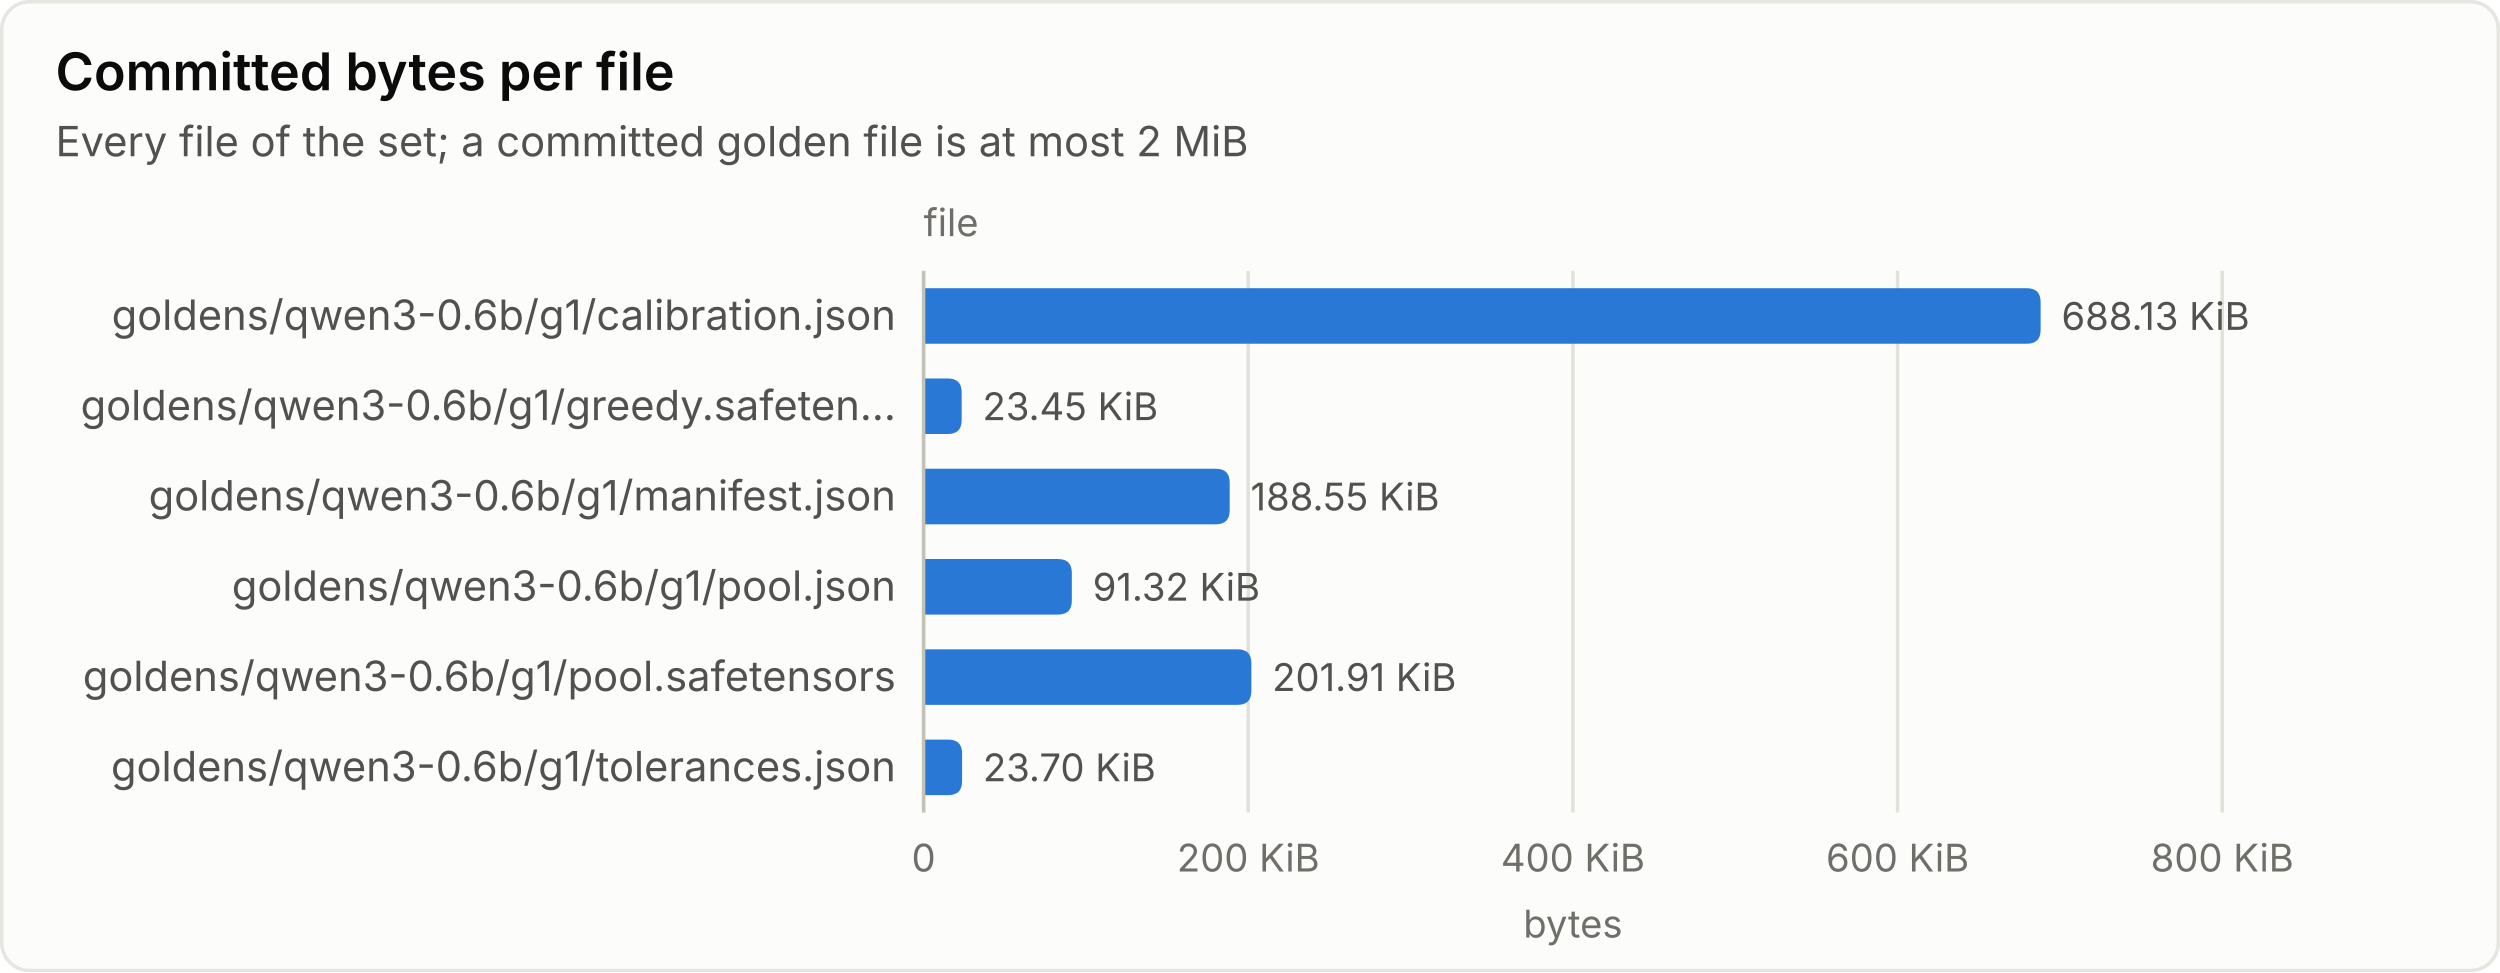
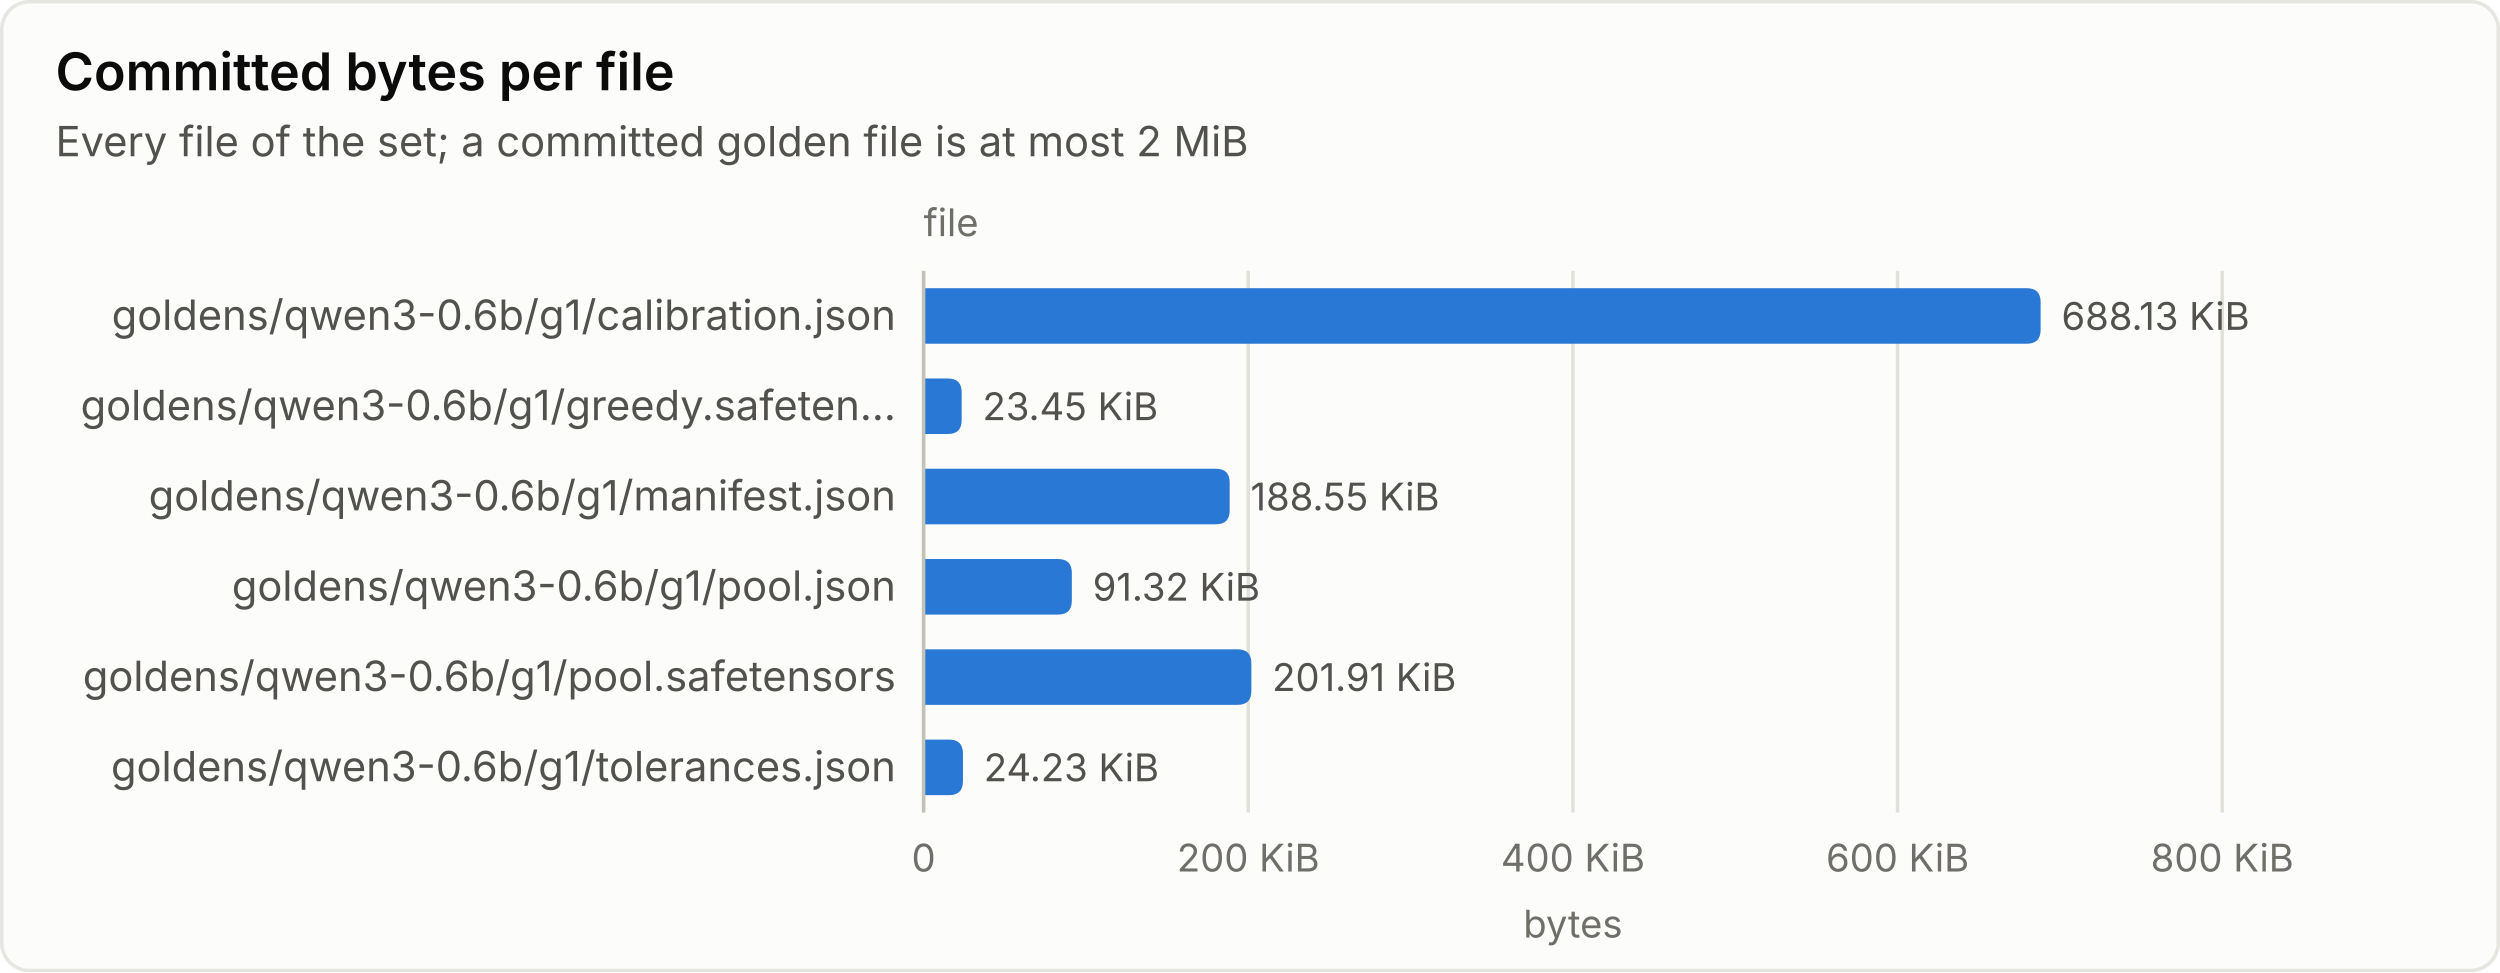
<svg xmlns="http://www.w3.org/2000/svg" width="720" height="280" viewBox="0 0 720 280" role="img" aria-labelledby="goldens-files-title goldens-files-desc">
  <style>text{font-family:system-ui,-apple-system,'Segoe UI',sans-serif}.line{fill:none;stroke-width:2;stroke-linejoin:round;stroke-linecap:round}.bg{fill:#fcfcfb}.frame{fill:none;stroke:#e6e5e0}.t1{fill:#0b0b0b}.t2{fill:#52514e}.t3{fill:#6f6e69}.grid{stroke:#e1e0d9}.axis{stroke:#c3c2b7}.ref{stroke:#52514e}.band{fill:#f0efec}.ring{stroke:#fcfcfb}.gap{stroke:#fcfcfb}.qx{fill:#f0efec}.qz{fill:#fcfcfb;stroke:#52514e}.emph{stroke:#52514e}.fn{fill:#a3a29c}.sn{stroke:#a3a29c}.f0{fill:#2a78d6}.s0{stroke:#2a78d6}.f1{fill:#eb6834}.s1{stroke:#eb6834}.f2{fill:#1baf7a}.s2{stroke:#1baf7a}.f3{fill:#eda100}.s3{stroke:#eda100}.f4{fill:#e87ba4}.s4{stroke:#e87ba4}.f5{fill:#008300}.s5{stroke:#008300}.f6{fill:#6250d6}.s6{stroke:#6250d6}.f7{fill:#e34948}.s7{stroke:#e34948}.q0{fill:#cde2fb}.q1{fill:#b7d3f6}.q2{fill:#9ec5f4}.q3{fill:#86b6ef}.q4{fill:#6da7ec}.q5{fill:#5598e7}.q6{fill:#3987e5}.q7{fill:#2a78d6}.q8{fill:#256abf}.q9{fill:#1c5cab}.q10{fill:#184f95}.q11{fill:#104281}.q12{fill:#0d366b}.fgood{fill:#0ca30c}.sgood{stroke:#0ca30c}.fwarn{fill:#fab219}.swarn{stroke:#fab219}.fserious{fill:#ec835a}.sserious{stroke:#ec835a}.fcrit{fill:#d03b3b}.scrit{stroke:#d03b3b}@media (prefers-color-scheme:dark){.bg{fill:#1a1a19}.frame{fill:none;stroke:#2c2c2a}.t1{fill:#f0efec}.t2{fill:#c3c2b7}.t3{fill:#898781}.grid{stroke:#2c2c2a}.axis{stroke:#383835}.ref{stroke:#c3c2b7}.band{fill:#242423}.ring{stroke:#1a1a19}.gap{stroke:#1a1a19}.qx{fill:#242423}.qz{fill:#1a1a19;stroke:#c3c2b7}.emph{stroke:#c3c2b7}.fn{fill:#6f6e69}.sn{stroke:#6f6e69}.f0{fill:#3987e5}.s0{stroke:#3987e5}.f1{fill:#d95926}.s1{stroke:#d95926}.f2{fill:#199e70}.s2{stroke:#199e70}.f3{fill:#c98500}.s3{stroke:#c98500}.f4{fill:#d55181}.s4{stroke:#d55181}.f5{fill:#008300}.s5{stroke:#008300}.f6{fill:#9085e9}.s6{stroke:#9085e9}.f7{fill:#e66767}.s7{stroke:#e66767}.q0{fill:#0d366b}.q1{fill:#104281}.q2{fill:#184f95}.q3{fill:#1c5cab}.q4{fill:#256abf}.q5{fill:#2a78d6}.q6{fill:#3987e5}.q7{fill:#5598e7}.q8{fill:#6da7ec}.q9{fill:#86b6ef}.q10{fill:#9ec5f4}.q11{fill:#b7d3f6}.q12{fill:#cde2fb}}</style>
  <rect class="bg" x="0" y="0" width="720" height="280" rx="8" />
  <rect class="frame" x="0.5" y="0.5" width="719" height="279" rx="8" />
  <text class="t1" x="16" y="26" font-size="15" font-weight="600">Committed bytes per file</text>
  <text class="t2" x="16" y="45" font-size="12">Every file of the set; a committed golden file is at most 2 MiB</text>
  <line class="grid" x1="266" y1="78" x2="266" y2="234" stroke-width="1" />
  <line class="grid" x1="359.5" y1="78" x2="359.5" y2="234" stroke-width="1" />
  <line class="grid" x1="453" y1="78" x2="453" y2="234" stroke-width="1" />
  <line class="grid" x1="546.5" y1="78" x2="546.5" y2="234" stroke-width="1" />
  <line class="grid" x1="640" y1="78" x2="640" y2="234" stroke-width="1" />
  <text class="t3" x="266" y="251" font-size="11" text-anchor="middle">0</text>
  <text class="t3" x="359.5" y="251" font-size="11" text-anchor="middle">200 KiB</text>
  <text class="t3" x="453" y="251" font-size="11" text-anchor="middle">400 KiB</text>
  <text class="t3" x="546.5" y="251" font-size="11" text-anchor="middle">600 KiB</text>
  <text class="t3" x="640" y="251" font-size="11" text-anchor="middle">800 KiB</text>
  <text class="t3" x="266" y="68" font-size="11" text-anchor="start">file</text>
  <text class="t3" x="453" y="270" font-size="11" text-anchor="middle">bytes</text>
  <text class="t2" x="258" y="95" font-size="12" text-anchor="end">goldens/qwen3-0.6b/g1/calibration.json</text>
  <path class="f0" d="M266 83H583.7Q587.7 83 587.7 87V95Q587.7 99 583.7 99H266Z" />
  <text class="t2" x="593.7" y="95" font-size="11">688.13 KiB</text>
  <text class="t2" x="258" y="121" font-size="12" text-anchor="end">goldens/qwen3-0.6b/g1/greedy.safeten…</text>
  <path class="f0" d="M266 109H272.96Q276.96 109 276.96 113V121Q276.96 125 272.96 125H266Z" />
  <text class="t2" x="282.96" y="121" font-size="11">23.45 KiB</text>
  <text class="t2" x="258" y="147" font-size="12" text-anchor="end">goldens/qwen3-0.6b/g1/manifest.json</text>
  <path class="f0" d="M266 135H350.15Q354.15 135 354.15 139V147Q354.15 151 350.15 151H266Z" />
  <text class="t2" x="360.15" y="147" font-size="11">188.55 KiB</text>
  <text class="t2" x="258" y="173" font-size="12" text-anchor="end">goldens/qwen3-0.6b/g1/pool.json</text>
  <path class="f0" d="M266 161H304.69Q308.69 161 308.69 165V173Q308.69 177 304.69 177H266Z" />
  <text class="t2" x="314.69" y="173" font-size="11">91.32 KiB</text>
  <text class="t2" x="258" y="199" font-size="12" text-anchor="end">goldens/qwen3-0.6b/g1/pool.safetensors</text>
  <path class="f0" d="M266 187H356.39Q360.39 187 360.39 191V199Q360.39 203 356.39 203H266Z" />
  <text class="t2" x="366.39" y="199" font-size="11">201.91 KiB</text>
  <text class="t2" x="258" y="225" font-size="12" text-anchor="end">goldens/qwen3-0.6b/g1/tolerances.json</text>
-   <path class="f0" d="M266 213H273.08Q277.08 213 277.08 217V225Q277.08 229 273.08 229H266Z" />
-   <text class="t2" x="283.08" y="225" font-size="11">23.70 KiB</text>
+   <path class="f0" d="M266 213H273.33Q277.33 213 277.33 217V225Q277.33 229 273.33 229H266Z" />
+   <text class="t2" x="283.33" y="225" font-size="11">24.23 KiB</text>
  <line class="axis" x1="266" y1="78" x2="266" y2="78" stroke-width="1" />
  <line class="axis" x1="266" y1="78" x2="266" y2="234" stroke-width="1" />
</svg>
